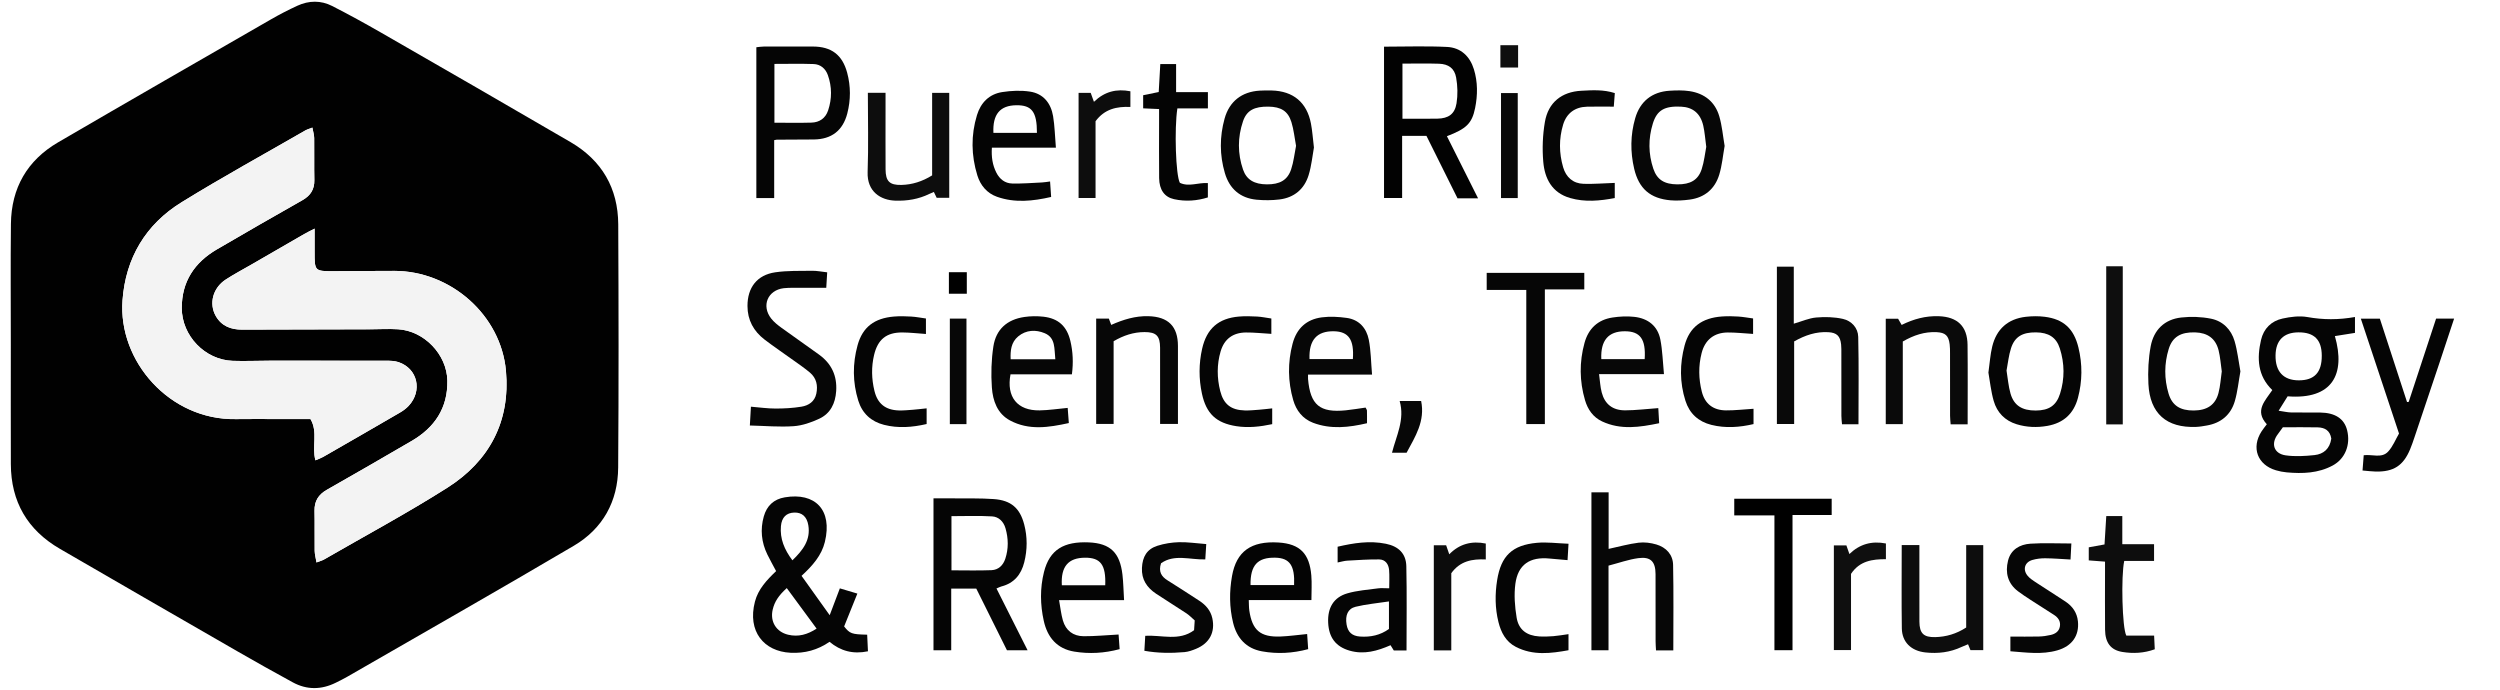
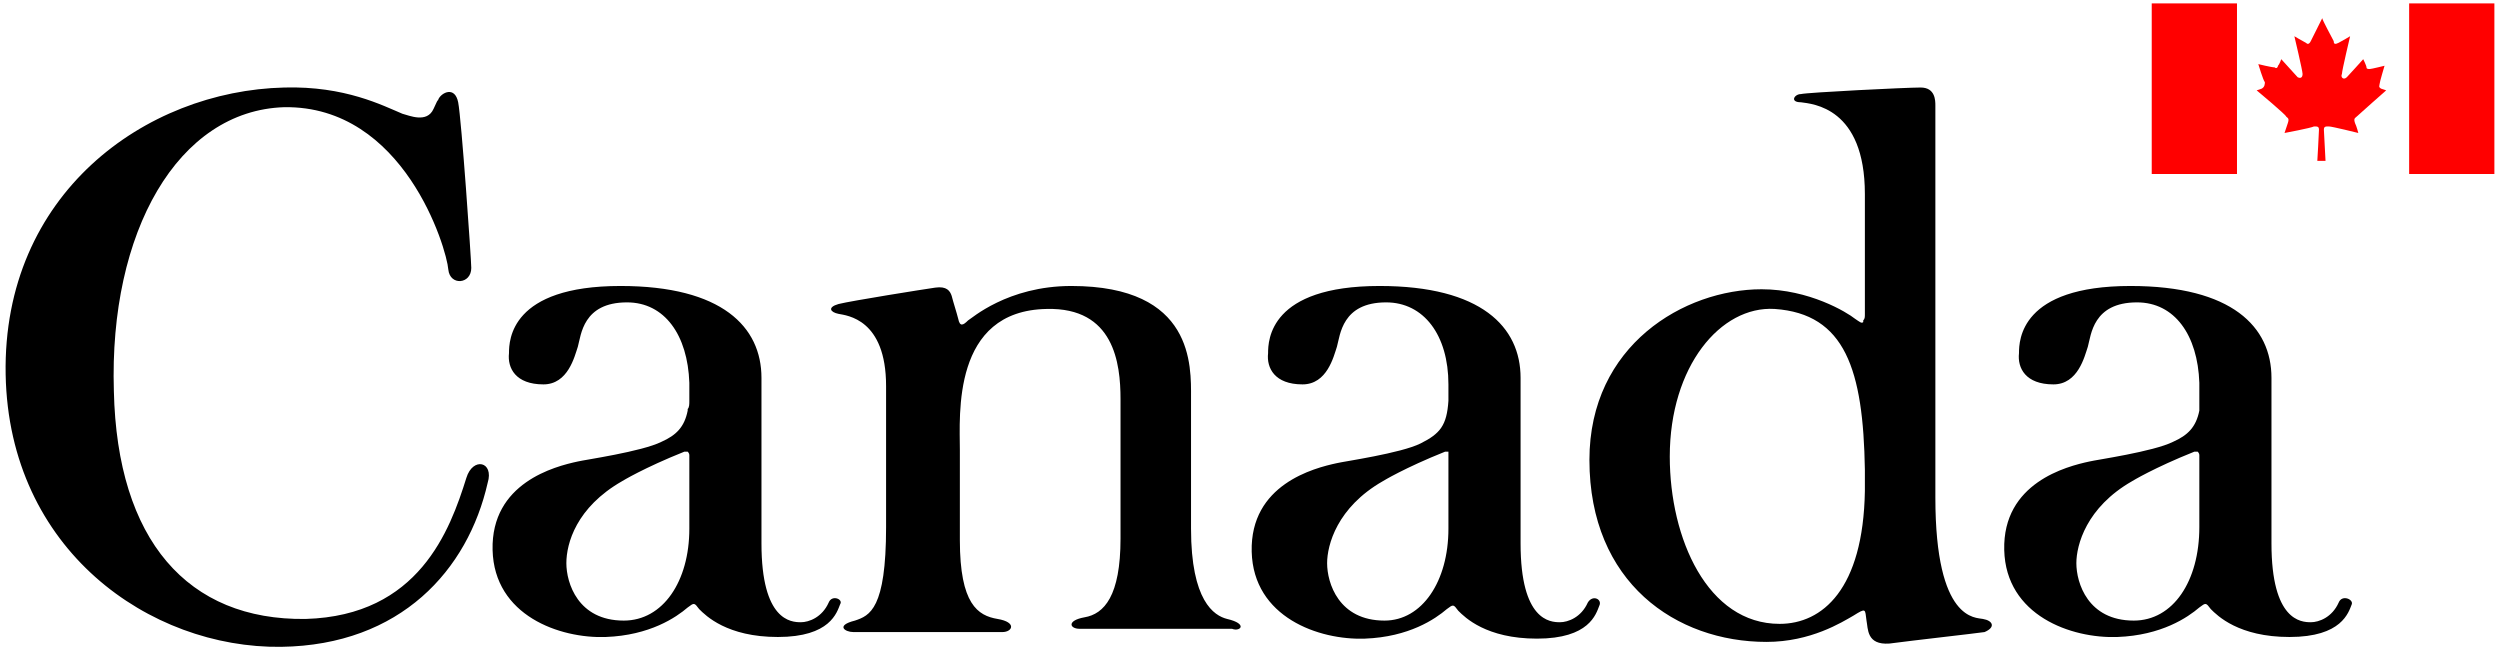
- <svg xmlns="http://www.w3.org/2000/svg" version="1.1" id="Layer_1" x="0px" y="0px" width="272.381px" height="75.154px" viewBox="-50.606 -13.1 272.381 75.154" enable-background="new -50.606 -13.1 272.381 75.154" xml:space="preserve">
-   <g id="T50hdl_1_">
-     <g>
-       <g>
-         <path fill="#050505" d="M39.774,56.828c-1.296,0.893-2.696,1.269-4.243,1.193c-2.907-0.143-4.729-2.328-3.884-5.574     c0.353-1.358,1.284-2.346,2.307-3.323c-0.323-0.611-0.658-1.202-0.956-1.812c-0.649-1.331-0.787-2.724-0.386-4.148     c0.324-1.153,1.086-1.874,2.284-2.078c3.303-0.561,5.224,1.357,4.368,4.864c-0.358,1.465-1.327,2.573-2.539,3.689     c0.966,1.352,1.927,2.696,3.066,4.289c0.426-1.126,0.752-1.988,1.107-2.925c0.57,0.17,1.146,0.342,1.908,0.57     c-0.491,1.219-0.958,2.377-1.442,3.579c0.62,0.785,0.817,0.863,2.51,0.898c0.028,0.585,0.056,1.177,0.086,1.81     C42.33,58.199,40.984,57.831,39.774,56.828z M35.114,50.974c-0.898,0.818-1.329,1.479-1.532,2.34     c-0.307,1.304,0.376,2.425,1.671,2.738c1.13,0.273,2.132-0.023,3.111-0.664C37.256,53.883,36.185,52.429,35.114,50.974z      M35.728,47.948c1.161-1.117,2.001-2.226,1.734-3.824c-0.157-0.937-0.693-1.406-1.538-1.379     c-0.848,0.027-1.359,0.518-1.445,1.472C34.355,45.593,34.851,46.776,35.728,47.948z" />
-         <path fill="#050505" d="M196.369,33.124c-1.363-1.492-0.181-2.557,0.598-3.724c-1.606-1.551-1.691-3.459-1.229-5.458     c0.287-1.244,1.124-2.071,2.351-2.337c0.876-0.19,1.835-0.316,2.701-0.161c1.714,0.307,3.399,0.313,5.184-0.006     c0,0.58,0,1.113,0,1.731c-0.706,0.112-1.444,0.23-2.188,0.349c1.19,4.162-0.273,6.944-5.15,6.562     c-0.271,0.434-0.567,0.909-0.98,1.571c0.596,0.086,0.97,0.179,1.345,0.186c1.059,0.021,2.118-0.003,3.177,0.01     c1.641,0.02,2.628,0.674,2.94,1.925c0.395,1.585-0.21,3.114-1.575,3.848c-1.573,0.846-3.282,0.9-5.009,0.745     c-0.397-0.036-0.797-0.114-1.179-0.228c-2.009-0.597-2.697-2.462-1.566-4.226C195.944,33.668,196.132,33.444,196.369,33.124z      M202.357,25.643c-0.008-1.729-0.826-2.543-2.544-2.532c-1.613,0.011-2.47,0.873-2.493,2.508     c-0.026,1.763,0.859,2.716,2.525,2.72C201.555,28.343,202.366,27.473,202.357,25.643z M203.395,34.686     c-0.138-0.893-0.722-1.204-1.48-1.224c-1.198-0.031-2.398-0.008-3.799-0.008c-0.141,0.195-0.327,0.468-0.529,0.728     c-0.808,1.036-0.464,2.148,0.842,2.331c1.025,0.144,2.098,0.081,3.135-0.03C202.549,36.379,203.233,35.802,203.395,34.686z" />
-         <path fill="#050505" d="M57.962,51.017c1.134,2.251,2.241,4.451,3.389,6.729c-0.768,0-1.446,0-2.248,0     c-1.084-2.179-2.198-4.419-3.342-6.719c-0.864,0-1.753,0-2.729,0c0,2.248,0,4.457,0,6.719c-0.684,0-1.282,0-1.932,0     c0-5.504,0-10.963,0-16.549c0.745,0,1.467-0.007,2.188,0.001c1.459,0.016,2.922-0.026,4.375,0.077     c1.883,0.134,2.854,0.978,3.322,2.774c0.355,1.363,0.346,2.75,0.003,4.114c-0.333,1.327-1.105,2.277-2.49,2.632     C58.33,50.84,58.174,50.929,57.962,51.017z M53.059,49.038c1.477,0,2.923,0.042,4.364-0.017c0.748-0.031,1.263-0.52,1.501-1.242     c0.363-1.102,0.339-2.213,0.022-3.32c-0.211-0.737-0.739-1.255-1.46-1.297c-1.467-0.087-2.944-0.026-4.428-0.026     C53.059,45.137,53.059,47.055,53.059,49.038z" />
-         <path fill="#020202" d="M110.433,8.507c-0.839,0-1.491,0-2.239,0c-1.12-2.251-2.249-4.52-3.385-6.804c-0.88,0-1.71,0-2.65,0     c0,2.234,0,4.476,0,6.773c-0.713,0-1.317,0-1.972,0c0-5.487,0-10.943,0-16.491c2.305,0,4.597-0.085,6.878,0.03     c1.474,0.074,2.474,1.007,2.914,2.434c0.428,1.388,0.416,2.82,0.132,4.222c-0.343,1.697-0.973,2.265-3.072,3.069     C108.146,3.949,109.252,6.154,110.433,8.507z M102.195-6.169c0,2.076,0,4.026,0,6.002c1.327,0,2.567,0.019,3.806-0.005     c1.203-0.023,1.894-0.493,2.085-1.67c0.148-0.912,0.121-1.891-0.041-2.802c-0.18-1.015-0.836-1.479-1.87-1.513     C104.866-6.202,103.555-6.169,102.195-6.169z" />
-         <path fill="#050505" d="M33.744,2.168c0,2.115,0,4.185,0,6.31c-0.689,0-1.291,0-1.944,0c0-5.481,0-10.909,0-16.43     c0.247-0.024,0.521-0.074,0.795-0.075c1.789-0.007,3.579-0.007,5.368-0.003c2.012,0.005,3.209,0.906,3.731,2.853     c0.395,1.472,0.396,2.965,0.015,4.438c-0.485,1.869-1.717,2.811-3.642,2.835c-1.351,0.017-2.701,0.015-4.052,0.023     C33.979,2.121,33.943,2.133,33.744,2.168z M33.769,0.27c1.421,0,2.73,0.03,4.036-0.01c0.875-0.027,1.528-0.474,1.814-1.328     c0.428-1.28,0.423-2.577-0.027-3.847c-0.249-0.703-0.793-1.18-1.547-1.207c-1.41-0.051-2.823-0.015-4.276-0.015     C33.769-3.988,33.769-1.927,33.769,0.27z" />
-         <path fill="#060606" d="M31.092,33.259c0.045-0.784,0.079-1.386,0.117-2.049c0.946,0.077,1.814,0.203,2.681,0.203     c0.942,0,1.895-0.051,2.823-0.204c0.782-0.128,1.441-0.553,1.622-1.422c0.184-0.88,0.018-1.687-0.69-2.287     c-0.555-0.47-1.161-0.881-1.752-1.307c-1.065-0.767-2.156-1.499-3.198-2.296c-1.192-0.913-1.859-2.12-1.861-3.66     c-0.003-2.003,1.036-3.376,3.021-3.668c1.323-0.195,2.685-0.147,4.03-0.167c0.506-0.007,1.014,0.101,1.634,0.169     c-0.036,0.604-0.073,1.201-0.102,1.684c-1.229,0-2.384-0.003-3.539,0.002c-0.365,0.002-0.733-0.003-1.093,0.042     c-1.746,0.214-2.462,1.911-1.371,3.304c0.309,0.394,0.724,0.72,1.133,1.018c1.355,0.987,2.739,1.935,4.095,2.922     c1.341,0.976,1.968,2.288,1.856,3.968c-0.09,1.344-0.624,2.439-1.844,3.01c-0.874,0.409-1.849,0.748-2.8,0.814     C34.309,33.441,32.747,33.299,31.092,33.259z" />
-         <path fill="#090909" d="M144.871,24.097c0,3.018,0,5.971,0,8.998c-0.631,0-1.225,0-1.881,0c0-5.698,0-11.377,0-17.14     c0.567,0,1.162,0,1.841,0c0,2.026,0,4.091,0,6.211c0.872-0.252,1.644-0.602,2.441-0.673c0.961-0.085,1.97-0.058,2.907,0.151     c0.945,0.21,1.65,0.979,1.673,1.955c0.075,3.16,0.028,6.323,0.028,9.527c-0.607,0-1.144,0-1.794,0     c-0.023-0.299-0.068-0.608-0.068-0.917c-0.006-2.263-0.002-4.526-0.004-6.789c0-0.328,0.008-0.658-0.026-0.984     c-0.097-0.926-0.471-1.292-1.398-1.344C147.273,23.017,146.076,23.416,144.871,24.097z" />
-         <path fill="#070707" d="M124.646,48.527c0,3.211,0,6.194,0,9.224c-0.655,0-1.226,0-1.862,0c0-5.708,0-11.426,0-17.213     c0.583,0,1.176,0,1.873,0c0,2.098,0,4.162,0,6.165c1.145-0.246,2.195-0.543,3.266-0.675c0.63-0.078,1.321,0.012,1.935,0.193     c1.07,0.316,1.8,1.104,1.824,2.221c0.066,3.093,0.023,6.189,0.023,9.321c-0.659,0-1.23,0-1.884,0     c-0.017-0.339-0.045-0.656-0.046-0.973c-0.004-2.447,0.005-4.895-0.005-7.342c-0.005-1.363-0.535-1.919-1.877-1.737     C126.829,47.854,125.796,48.229,124.646,48.527z" />
-         <path fill="#050505" d="M206.797,38.162c0.051-0.646,0.089-1.141,0.13-1.664c0.921-0.118,1.952,0.357,2.648-0.383     c0.527-0.56,0.822-1.338,1.197-1.979c-1.409-4.239-2.774-8.345-4.16-12.518c0.741,0,1.388,0,2.073,0     c0.989,3.033,1.975,6.058,2.96,9.082c0.06-0.003,0.12-0.005,0.18-0.008c0.993-3.018,1.986-6.035,2.987-9.077     c0.648,0,1.259,0,1.963,0c-0.544,1.644-1.071,3.248-1.606,4.849c-0.899,2.689-1.802,5.377-2.707,8.065     c-0.151,0.448-0.302,0.897-0.484,1.332c-0.745,1.775-1.792,2.454-3.733,2.417C207.814,38.27,207.384,38.211,206.797,38.162z" />
-         <path fill="#070707" d="M137.297,2.8c-0.19,1.059-0.281,2.123-0.585,3.122c-0.475,1.562-1.589,2.509-3.232,2.725     c-0.683,0.09-1.387,0.137-2.071,0.078c-2.211-0.193-3.456-1.267-3.966-3.432c-0.434-1.841-0.416-3.695,0.112-5.518     c0.53-1.831,1.833-2.869,3.739-2.989c0.726-0.046,1.47-0.064,2.185,0.044c1.615,0.246,2.771,1.161,3.234,2.738     C137.019,0.605,137.108,1.705,137.297,2.8z M135.295,2.899c-0.118-0.862-0.165-1.593-0.325-2.299     c-0.304-1.345-1.138-2.025-2.438-2.081c-1.778-0.077-2.601,0.376-3.054,1.831c-0.51,1.638-0.5,3.306,0.051,4.936     c0.408,1.209,1.213,1.692,2.619,1.701c1.41,0.009,2.255-0.459,2.649-1.655C135.066,4.513,135.151,3.634,135.295,2.899z" />
-         <path fill="#070707" d="M92.55,2.971c-0.161,0.876-0.26,1.978-0.579,3.012c-0.468,1.52-1.573,2.45-3.169,2.648     c-0.824,0.102-1.676,0.105-2.503,0.027c-1.79-0.171-2.951-1.196-3.452-2.899c-0.579-1.966-0.58-3.965-0.031-5.939     c0.522-1.877,1.873-2.924,3.818-3.044c0.437-0.027,0.877-0.028,1.315-0.017c2.345,0.06,3.833,1.297,4.276,3.601     C92.376,1.145,92.427,1.95,92.55,2.971z M90.602,2.79c-0.166-0.885-0.249-1.762-0.505-2.585     c-0.375-1.209-1.137-1.667-2.495-1.687c-1.545-0.022-2.375,0.4-2.783,1.607c-0.587,1.737-0.592,3.517,0.008,5.254     c0.387,1.12,1.242,1.597,2.587,1.608c1.412,0.011,2.26-0.455,2.654-1.643C90.341,4.527,90.429,3.65,90.602,2.79z" />
-         <path fill="#0D0D0D" d="M43.949-2.986c0.682,0,1.255,0,1.927,0c0,0.691,0,1.339,0,1.987c0,2.118-0.009,4.237,0.003,6.355     c0.007,1.289,0.437,1.721,1.714,1.693c1.186-0.026,2.285-0.375,3.359-1.041c0-2.972,0-5.955,0-8.989c0.646,0,1.216,0,1.864,0     c0,3.779,0,7.557,0,11.429c-0.406,0-0.854,0-1.371,0c-0.083-0.173-0.192-0.398-0.305-0.634c-0.163,0.07-0.33,0.134-0.489,0.212     C49.476,8.6,48.23,8.806,46.935,8.762c-1.58-0.054-3.088-0.971-3.011-3.12C44.026,2.799,43.949-0.05,43.949-2.986z" />
-         <path fill="#070707" d="M193.492,27.363c-0.203,1.119-0.307,2.211-0.61,3.246c-0.434,1.484-1.494,2.374-3.033,2.648     c-0.393,0.07-0.791,0.14-1.189,0.155c-3.217,0.124-5.029-1.458-5.191-4.681c-0.068-1.365-0.001-2.769,0.25-4.11     c0.332-1.771,1.501-2.927,3.331-3.129c1.065-0.117,2.189-0.081,3.238,0.13c1.291,0.259,2.198,1.176,2.569,2.441     C193.17,25.133,193.287,26.259,193.492,27.363z M191.462,27.364c-0.115-0.79-0.162-1.56-0.347-2.296     c-0.325-1.287-1.198-1.914-2.558-1.954c-1.554-0.047-2.472,0.484-2.879,1.815c-0.49,1.601-0.496,3.24-0.015,4.848     c0.391,1.309,1.264,1.858,2.744,1.848c1.454-0.01,2.357-0.604,2.698-1.91C191.304,28.947,191.349,28.138,191.462,27.364z" />
-         <path fill="#0D0D0D" d="M156.591,46.284c0.701,0,1.268,0,1.925,0c0,1.539,0,3.028,0,4.518c0,1.277-0.008,2.555,0.002,3.832     c0.01,1.27,0.455,1.713,1.729,1.681c1.184-0.03,2.289-0.348,3.368-1.046c0-2.958,0-5.937,0-8.975c0.66,0,1.229,0,1.859,0     c0,3.784,0,7.569,0,11.436c-0.404,0-0.856,0-1.394,0c-0.068-0.166-0.16-0.388-0.263-0.638c-0.234,0.098-0.471,0.186-0.699,0.293     c-1.257,0.593-2.584,0.748-3.948,0.6c-1.554-0.169-2.544-1.128-2.567-2.62C156.558,52.376,156.591,49.386,156.591,46.284z" />
-         <path fill="#050505" d="M166.036,27.494c0.147-1.044,0.202-1.96,0.416-2.837c0.461-1.897,1.698-3.012,3.65-3.24     c0.682-0.079,1.39-0.088,2.07-0.002c2.041,0.258,3.166,1.284,3.669,3.335c0.45,1.833,0.435,3.683-0.052,5.507     c-0.456,1.707-1.562,2.731-3.331,3.044c-1.138,0.201-2.254,0.155-3.346-0.179c-1.276-0.39-2.139-1.281-2.499-2.538     C166.314,29.546,166.207,28.452,166.036,27.494z M168.011,27.275c0.144,0.866,0.203,1.711,0.434,2.507     c0.379,1.307,1.267,1.853,2.75,1.846c1.424-0.007,2.234-0.532,2.644-1.827c0.519-1.641,0.499-3.308-0.023-4.944     c-0.385-1.207-1.23-1.731-2.599-1.745c-1.465-0.015-2.309,0.467-2.716,1.721C168.246,25.62,168.167,26.463,168.011,27.275z" />
-         <path fill="#050505" d="M102.638,57.772c-0.529,0-0.927,0-1.385,0c-0.109-0.176-0.233-0.375-0.357-0.575     c-1.435,0.627-2.887,1.048-4.462,0.592c-1.496-0.433-2.258-1.414-2.333-3.049c-0.075-1.616,0.591-2.759,2.094-3.195     c1.073-0.311,2.216-0.388,3.332-0.541c0.356-0.049,0.725-0.008,1.226-0.008c0-0.694,0.042-1.342-0.012-1.981     c-0.053-0.639-0.401-1.158-1.087-1.165c-1.158-0.012-2.318,0.07-3.475,0.135c-0.324,0.018-0.642,0.12-1.048,0.199     c0-0.578,0-1.107,0-1.718c1.727-0.398,3.471-0.687,5.263-0.321c1.376,0.281,2.193,1.066,2.223,2.451     C102.684,51.622,102.638,54.651,102.638,57.772z M100.724,52.427c-1.301,0.199-2.49,0.301-3.635,0.582     c-0.853,0.209-1.143,0.937-0.984,1.92c0.135,0.834,0.588,1.262,1.463,1.324c1.148,0.081,2.219-0.146,3.156-0.826     C100.724,54.476,100.724,53.576,100.724,52.427z" />
-         <path fill="#070707" d="M98.882,27.711c-2.495,0-4.715,0-6.976,0c0,0.198-0.01,0.335,0.001,0.47     c0.243,2.844,1.284,3.714,4.122,3.423c0.718-0.074,1.43-0.196,2.148-0.297c0.065,0.137,0.147,0.23,0.15,0.327     c0.014,0.434,0.006,0.868,0.006,1.377c-1.967,0.46-3.936,0.691-5.886-0.052c-1.129-0.43-1.827-1.334-2.153-2.465     c-0.587-2.034-0.612-4.091-0.07-6.149c0.438-1.661,1.513-2.654,3.191-2.87c0.886-0.114,1.816-0.062,2.706,0.062     c1.346,0.187,2.155,1.109,2.405,2.372C98.762,25.101,98.764,26.34,98.882,27.711z M92.067,26.022c1.576,0,3.153,0,4.725,0     c0.152-2.116-0.465-3.001-2.064-3.03C92.869,22.958,91.989,23.946,92.067,26.022z" />
-         <path fill="#050505" d="M71.864,52.285c-2.41,0-4.661,0-7.082,0c0.147,0.811,0.219,1.527,0.414,2.207     c0.317,1.108,1.123,1.72,2.261,1.726c1.234,0.007,2.468-0.115,3.809-0.186c0.036,0.499,0.073,1.02,0.115,1.593     c-1.683,0.45-3.31,0.535-4.938,0.27c-1.883-0.306-2.926-1.55-3.325-3.34c-0.395-1.768-0.42-3.568,0.019-5.327     c0.616-2.467,2.194-3.345,4.873-3.234c2.381,0.099,3.401,1.146,3.677,3.508C71.787,50.367,71.8,51.241,71.864,52.285z      M69.812,50.665c0.084-2.228-0.509-3.014-2.206-3.002c-1.826,0.013-2.638,0.965-2.522,3.002     C66.629,50.665,68.177,50.665,69.812,50.665z" />
-         <path fill="#040404" d="M64.436,2.99c-2.442,0-4.689,0-6.974,0c-0.067,1.014,0.068,1.892,0.487,2.72     c0.357,0.705,0.939,1.163,1.715,1.183c1.085,0.028,2.174-0.063,3.26-0.114c0.28-0.013,0.558-0.067,0.879-0.108     c0.039,0.574,0.073,1.075,0.115,1.688c-1.985,0.455-3.946,0.67-5.896-0.018c-1.097-0.387-1.81-1.246-2.145-2.335     c-0.67-2.174-0.706-4.378-0.04-6.563c0.415-1.362,1.335-2.291,2.749-2.511c0.993-0.155,2.045-0.201,3.033-0.05     c1.455,0.223,2.276,1.264,2.512,2.677C64.308,0.626,64.329,1.719,64.436,2.99z M62.37,1.374c0.004-2.296-0.561-3.029-2.251-3.007     c-1.775,0.024-2.583,0.989-2.491,3.007C59.179,1.374,60.732,1.374,62.37,1.374z" />
-         <path fill="#070707" d="M130.07,31.365c0.03,0.528,0.059,1.029,0.094,1.645c-2.126,0.442-4.183,0.754-6.212-0.192     c-0.988-0.461-1.569-1.307-1.865-2.314c-0.609-2.071-0.63-4.167-0.054-6.252c0.429-1.552,1.451-2.515,3.045-2.758     c0.784-0.12,1.605-0.161,2.39-0.071c1.475,0.17,2.538,0.984,2.828,2.479c0.232,1.196,0.261,2.431,0.391,3.763     c-2.442,0-4.688,0-7.071,0c0.102,0.738,0.128,1.383,0.289,1.993c0.335,1.275,1.192,1.954,2.556,1.95     C127.618,31.604,128.773,31.458,130.07,31.365z M123.86,26.026c1.575,0,3.152,0,4.726,0c0.14-2.177-0.485-3.034-2.171-3.034     C124.628,22.992,123.771,23.988,123.86,26.026z" />
-         <path fill="#060606" d="M65.721,31.341c0.04,0.532,0.078,1.033,0.124,1.652c-2.199,0.483-4.343,0.82-6.404-0.282     c-1.394-0.745-1.878-2.152-1.98-3.589c-0.105-1.478-0.06-2.996,0.161-4.46c0.283-1.879,1.498-2.95,3.373-3.226     c0.679-0.1,1.391-0.108,2.074-0.032c1.622,0.182,2.563,1.032,2.945,2.643c0.278,1.17,0.334,2.364,0.167,3.637     c-1.172,0-2.298,0-3.424,0c-1.092,0-2.184,0-3.266,0c-0.465,2.467,0.743,3.968,3.174,3.928     C63.642,31.597,64.617,31.444,65.721,31.341z M64.374,26.045c-0.13-1.141,0.051-2.332-1.152-2.839     c-0.971-0.41-2.028-0.373-2.891,0.343c-0.785,0.651-0.864,1.565-0.824,2.496C61.17,26.045,62.696,26.045,64.374,26.045z" />
-         <path fill="#040404" d="M92.277,52.28c-2.263,0-4.51,0-6.827,0c0.022,0.442,0.01,0.8,0.061,1.148     c0.317,2.144,1.212,2.905,3.387,2.822c0.938-0.036,1.873-0.171,2.913-0.271c0.037,0.547,0.072,1.07,0.111,1.647     c-1.716,0.459-3.371,0.54-5.032,0.239c-1.734-0.315-2.743-1.456-3.146-3.111c-0.41-1.682-0.42-3.395-0.117-5.102     c0.475-2.677,2.078-3.827,5.058-3.645c2.367,0.145,3.382,1.235,3.58,3.588C92.338,50.455,92.277,51.327,92.277,52.28z      M85.642,50.641c1.583,0,3.167,0,4.746,0c0.095-2.122-0.481-2.943-2.036-2.979C86.409,47.617,85.61,48.48,85.642,50.641z" />
-         <path fill="#0A0A0A" d="M163.773,33.13c-0.668,0-1.207,0-1.851,0c-0.022-0.31-0.062-0.623-0.063-0.935     c-0.005-2.266-0.002-4.532-0.005-6.798c0-0.328,0.001-0.659-0.039-0.983c-0.116-0.944-0.465-1.276-1.416-1.324     c-1.315-0.066-2.508,0.333-3.691,1.017c0,2.974,0,5.961,0,9.004c-0.635,0-1.205,0-1.856,0c0-3.804,0-7.616,0-11.483     c0.421,0,0.847,0,1.345,0c0.104,0.181,0.238,0.416,0.386,0.674c1.301-0.646,2.623-1.001,4.043-0.951     c2.037,0.072,3.115,1.098,3.138,3.122C163.797,27.322,163.773,30.171,163.773,33.13z" />
-         <path fill="#070707" d="M70.725,24.077c0,2.969,0,5.953,0,9.013c-0.66,0-1.252,0-1.9,0c0-3.823,0-7.633,0-11.48     c0.47,0,0.897,0,1.379,0c0.077,0.204,0.158,0.419,0.26,0.689c1.318-0.585,2.627-0.987,4.042-0.95     c2.167,0.057,3.225,1.1,3.228,3.249c0.004,2.805,0.001,5.61,0.001,8.492c-0.654,0-1.246,0-1.945,0c0-0.657,0-1.304,0-1.952     c0-2.116,0.007-4.233-0.002-6.349c-0.005-1.3-0.42-1.71-1.698-1.708C72.897,23.084,71.807,23.443,70.725,24.077z" />
-         <path fill="#060606" d="M115.687,33.103c0-4.899,0-9.709,0-14.617c-1.456,0-2.859,0-4.314,0c0-0.663,0-1.229,0-1.859     c3.531,0,7.052,0,10.634,0c0,0.577,0,1.145,0,1.806c-1.393,0-2.8,0-4.297,0c0,4.93,0,9.768,0,14.67     C117.021,33.103,116.423,33.103,115.687,33.103z" />
-         <path d="M142.723,43.056c-1.547,0-2.952,0-4.378,0c0-0.653,0-1.218,0-1.816c3.547,0,7.042,0,10.615,0c0,0.553,0,1.115,0,1.767     c-1.348,0-2.753,0-4.267,0c0,4.948,0,9.812,0,14.733c-0.705,0-1.303,0-1.971,0C142.723,52.899,142.723,48.059,142.723,43.056z" />
-         <path fill="#0D0D0D" d="M178.877,43.13c0.578,0,1.119,0,1.747,0c0,0.99,0,1.961,0,3.063c1.191,0,2.303,0,3.46,0     c0,0.662,0,1.192,0,1.822c-1.111,0-2.192,0-3.25,0c-0.361,1.685-0.222,7.322,0.229,8.136c0.942,0,1.939,0,3.028,0     c0.02,0.436,0.044,0.933,0.07,1.489c-1.164,0.425-2.349,0.485-3.533,0.292c-1.263-0.206-1.868-1.008-1.882-2.418     c-0.021-2.08-0.005-4.161-0.005-6.241c0-0.361,0-0.722,0-1.181c-0.607-0.046-1.167-0.089-1.772-0.136c0-0.474,0-0.899,0-1.424     c0.513-0.093,1.039-0.189,1.718-0.313C178.747,45.217,178.811,44.188,178.877,43.13z" />
-         <path fill="#060606" d="M80.818,46.178c-0.039,0.624-0.07,1.12-0.105,1.671c-1.671,0.049-3.377-0.61-4.822,0.422     c-0.299,0.92,0.045,1.443,0.702,1.856c1.17,0.736,2.334,1.483,3.49,2.241c0.691,0.454,1.213,1.055,1.395,1.885     c0.333,1.527-0.304,2.734-1.774,3.338c-0.4,0.165-0.827,0.319-1.252,0.357c-1.445,0.126-2.891,0.122-4.376-0.144     c0.035-0.6,0.064-1.098,0.095-1.628c1.802-0.118,3.668,0.614,5.321-0.613c0.024-0.371,0.044-0.69,0.069-1.066     c-0.303-0.263-0.577-0.556-0.902-0.772c-1.092-0.725-2.211-1.408-3.301-2.135c-0.998-0.665-1.608-1.545-1.546-2.821     c0.059-1.211,0.539-2.043,1.684-2.406c0.752-0.239,1.564-0.368,2.353-0.389C78.785,45.95,79.727,46.095,80.818,46.178z" />
-         <path fill="#060606" d="M175.074,46.114c-0.036,0.687-0.062,1.186-0.091,1.747c-0.963-0.051-1.862-0.128-2.761-0.136     c-0.467-0.004-0.952,0.056-1.4,0.186c-0.83,0.242-1.07,1.034-0.525,1.709c0.223,0.276,0.539,0.487,0.84,0.686     c1.094,0.722,2.209,1.413,3.3,2.14c0.762,0.508,1.257,1.208,1.352,2.148c0.158,1.554-0.636,2.701-2.244,3.164     c-1.69,0.487-3.394,0.229-5.115,0.1c0-0.605,0-1.129,0-1.6c1.083,0,2.095,0.017,3.105-0.008c0.432-0.01,0.87-0.073,1.292-0.171     c0.481-0.112,0.889-0.366,0.992-0.901c0.11-0.575-0.171-0.983-0.633-1.282c-0.856-0.554-1.721-1.095-2.576-1.651     c-0.458-0.298-0.917-0.597-1.352-0.927c-1.125-0.853-1.405-2.032-1.086-3.326c0.301-1.219,1.282-1.779,2.44-1.856     C172.053,46.041,173.505,46.114,175.074,46.114z" />
-         <path fill="#040404" d="M75.811-6.121c0.585,0,1.117,0,1.722,0c0,1.019,0,1.993,0,3.06c1.182,0,2.294,0,3.465,0     c0,0.621,0,1.149,0,1.772c-1.118,0-2.231,0-3.326,0c-0.343,2.215-0.176,7.316,0.272,8.107c0.965,0.467,1.974-0.036,3.05,0.026     c0,0.474,0,0.967,0,1.564c-1.172,0.374-2.424,0.469-3.681,0.194c-1.054-0.23-1.613-1.036-1.627-2.293     c-0.024-2.081-0.007-4.162-0.007-6.243c0-0.398,0-0.795,0-1.284c-0.579-0.026-1.113-0.05-1.735-0.078c0-0.454,0-0.902,0-1.428     c0.518-0.107,1.076-0.222,1.695-0.35C75.695-4.077,75.752-5.081,75.811-6.121z" />
-         <path fill="#050505" d="M140.397,23.281c-1.025-0.062-1.894-0.162-2.763-0.156c-1.487,0.01-2.472,0.8-2.842,2.237     c-0.361,1.404-0.334,2.822,0.021,4.22c0.332,1.309,1.229,2.018,2.622,2.03c0.976,0.009,1.953-0.109,3.01-0.175     c0,0.541,0,1.07,0,1.668c-1.507,0.352-3.048,0.473-4.594,0.086c-1.41-0.354-2.38-1.23-2.824-2.625     c-0.637-1.999-0.627-4.028-0.089-6.035c0.534-1.991,1.885-2.999,4.088-3.152c0.58-0.04,1.167-0.029,1.748,0.008     c0.54,0.035,1.075,0.136,1.623,0.209C140.397,22.165,140.397,22.694,140.397,23.281z" />
-         <path fill="#060606" d="M125.326,6.828c0,0.513,0,1.047,0,1.651c-1.627,0.306-3.244,0.465-4.864-0.003     c-1.97-0.57-2.768-2.109-2.925-3.946c-0.123-1.436-0.066-2.927,0.178-4.347c0.363-2.116,1.824-3.283,3.97-3.395     c1.193-0.062,2.402-0.146,3.647,0.255c-0.042,0.553-0.082,1.082-0.112,1.477c-1.043,0-1.985-0.021-2.925,0.005     c-1.301,0.035-2.22,0.707-2.596,1.957c-0.463,1.539-0.445,3.107,0.003,4.643c0.314,1.075,1.07,1.765,2.222,1.803     C123.013,6.962,124.105,6.869,125.326,6.828z" />
-         <path fill="#050505" d="M50.353,31.39c0,0.65,0,1.15,0,1.709c-1.558,0.36-3.1,0.482-4.643,0.088     c-1.407-0.359-2.374-1.242-2.807-2.643c-0.619-2-0.627-4.025-0.073-6.033c0.544-1.968,1.821-2.948,3.985-3.124     c0.615-0.05,1.24-0.035,1.857,0.003c0.537,0.032,1.07,0.138,1.605,0.211c0,0.584,0,1.114,0,1.687     c-0.902-0.062-1.727-0.159-2.554-0.166c-1.75-0.015-2.695,0.758-3.097,2.459c-0.308,1.303-0.273,2.608,0.039,3.9     c0.338,1.402,1.199,2.091,2.649,2.137c0.507,0.016,1.017-0.035,1.525-0.073C49.305,31.51,49.77,31.451,50.353,31.39z" />
-         <path fill="#050505" d="M87.911,23.275c-1.031-0.06-1.902-0.158-2.772-0.15c-1.413,0.013-2.36,0.71-2.755,2.059     c-0.418,1.427-0.406,2.89-0.042,4.325c0.367,1.446,1.181,2.066,2.666,2.109c0.508,0.015,1.019-0.035,1.528-0.074     c0.463-0.035,0.925-0.094,1.468-0.151c0,0.627,0,1.154,0,1.719c-1.305,0.276-2.6,0.427-3.909,0.221     c-2.188-0.344-3.278-1.361-3.747-3.545c-0.349-1.623-0.345-3.265,0.02-4.885c0.498-2.208,1.783-3.324,4.018-3.514     c0.652-0.055,1.314-0.037,1.969-0.001c0.506,0.028,1.007,0.135,1.556,0.214C87.911,22.178,87.911,22.712,87.911,23.275z" />
-         <path fill="#050505" d="M120.285,55.992c0,0.591,0,1.093,0,1.753c-1.91,0.343-3.862,0.607-5.75-0.375     c-1.08-0.562-1.599-1.565-1.881-2.694c-0.376-1.508-0.385-3.049-0.143-4.567c0.424-2.657,1.651-3.821,4.332-4.068     c1.1-0.101,2.224,0.057,3.445,0.101c-0.04,0.677-0.069,1.17-0.106,1.786c-0.693-0.061-1.331-0.111-1.967-0.174     c-2.133-0.212-3.44,0.66-3.718,2.757c-0.159,1.203-0.061,2.476,0.138,3.681c0.22,1.33,1.114,1.97,2.466,2.049     c0.508,0.03,1.022,0.012,1.53-0.028C119.139,56.174,119.643,56.08,120.285,55.992z" />
-         <path fill="#0E0E0E" d="M180.675,33.142c-0.66,0-1.203,0-1.803,0c0-5.751,0-11.472,0-17.233c0.584,0,1.16,0,1.803,0     C180.675,21.634,180.675,27.348,180.675,33.142z" />
-         <path fill="#0C0C0C" d="M107.515,57.765c-0.726,0-1.295,0-1.904,0c0-3.821,0-7.6,0-11.455c0.426,0,0.842,0,1.344,0     c0.088,0.254,0.191,0.555,0.339,0.982c1.111-1.139,2.452-1.483,3.98-1.172c0,0.575,0,1.111,0,1.733     c-1.464-0.067-2.793,0.157-3.759,1.499C107.515,52.075,107.515,54.876,107.515,57.765z" />
-         <path fill="#0F0F0F" d="M151.067,49.425c0,2.756,0,5.49,0,8.304c-0.614,0-1.207,0-1.869,0c0-3.763,0-7.537,0-11.405     c0.418,0,0.863,0,1.365,0c0.093,0.266,0.198,0.568,0.328,0.94c1.122-1.084,2.426-1.452,3.978-1.151c0,0.553,0,1.08,0,1.712     C153.394,47.821,152.007,48.007,151.067,49.425z" />
-         <path fill="#0D0D0D" d="M66.908-2.985c0.458,0,0.884,0,1.32,0c0.114,0.316,0.22,0.609,0.353,0.978     c1.159-1.123,2.473-1.441,3.972-1.148c0,0.572,0,1.102,0,1.707c-1.486-0.062-2.802,0.217-3.796,1.553c0,2.694,0,5.496,0,8.368     c-0.639,0-1.205,0-1.849,0C66.908,4.665,66.908,0.862,66.908-2.985z" />
-         <path fill="#070707" d="M52.881,21.61c0.621,0,1.191,0,1.812,0c0,3.839,0,7.643,0,11.502c-0.596,0-1.162,0-1.812,0     C52.881,29.316,52.881,25.516,52.881,21.61z" />
-         <path fill="#090909" d="M112.933,8.479c0-3.829,0-7.604,0-11.442c0.604,0,1.174,0,1.823,0c0,3.764,0,7.572,0,11.442     C114.179,8.479,113.579,8.479,112.933,8.479z" />
-         <path fill="#070707" d="M104.231,30.589c0.448,2.198-0.638,3.871-1.585,5.634c-0.504,0-1.005,0-1.59,0     c0.466-1.849,1.418-3.597,0.834-5.634C102.784,30.589,103.494,30.589,104.231,30.589z" />
-         <path fill="#0F0F0F" d="M114.795-5.741c-0.648,0-1.26,0-1.93,0c0-0.817,0-1.603,0-2.434c0.629,0,1.237,0,1.93,0     C114.795-7.409,114.795-6.636,114.795-5.741z" />
-         <path d="M54.73,18.902c-0.697,0-1.302,0-1.952,0c0-0.788,0-1.533,0-2.342c0.644,0,1.273,0,1.952,0     C54.73,17.333,54.73,18.08,54.73,18.902z" />
-       </g>
-       <g>
-         <path fill="#010101" d="M-49.427,24.489c0-4.399-0.037-8.799,0.011-13.198c0.043-3.903,1.771-6.919,5.143-8.885     c7.706-4.493,15.441-8.935,23.171-13.385c0.94-0.541,1.909-1.042,2.894-1.496c1.254-0.578,2.563-0.6,3.792,0.028     c1.807,0.922,3.587,1.9,5.346,2.911C-2.186-5.579,4.696-1.617,11.556,2.382c3.411,1.989,5.178,5.024,5.197,8.966     c0.042,8.835,0.056,17.671-0.008,26.505c-0.027,3.674-1.67,6.646-4.832,8.509c-8.184,4.823-16.442,9.52-24.672,14.264     c-0.408,0.235-0.832,0.443-1.254,0.653c-1.57,0.78-3.152,0.803-4.695-0.037c-2.037-1.108-4.06-2.244-6.07-3.401     c-6.442-3.708-12.882-7.42-19.31-11.151c-3.529-2.048-5.323-5.133-5.336-9.222C-49.438,33.142-49.427,28.815-49.427,24.489z      M-16.123,48.18c0.424-0.164,0.634-0.216,0.814-0.319c4.49-2.591,9.066-5.048,13.44-7.821c4.59-2.91,6.884-7.249,6.388-12.732     c-0.55-6.093-6.025-10.883-12.158-10.893c-2.18-0.004-4.36,0.026-6.541,0.033c-2.149,0.006-2.149,0.001-2.15-2.102     c0-0.784,0-1.569,0-2.538c-0.497,0.259-0.815,0.41-1.12,0.585c-1.916,1.103-3.829,2.212-5.743,3.319     c-0.942,0.545-1.908,1.051-2.818,1.645c-1.416,0.923-1.857,2.636-1.076,3.991c0.631,1.094,1.659,1.467,2.847,1.466     c4.651-0.003,9.303-0.022,13.954-0.036c1.017-0.003,2.037-0.065,3.05-0.003c2.847,0.174,5.318,2.749,5.369,5.598     c0.053,2.978-1.383,5.11-3.896,6.573c-3.069,1.787-6.143,3.566-9.232,5.319c-0.917,0.521-1.367,1.23-1.344,2.291     c0.031,1.453-0.004,2.908,0.016,4.361C-16.316,47.29-16.208,47.662-16.123,48.18z M-16.573,0.802     c-0.389,0.151-0.565,0.194-0.715,0.281c-4.521,2.606-9.101,5.117-13.539,7.857c-3.914,2.416-6.094,6.078-6.431,10.68     c-0.486,6.633,5.132,13.064,12.337,12.944c1.562-0.026,3.125-0.004,4.688-0.004c1.122,0,2.244,0,3.455,0     c0.842,1.417,0.125,3,0.54,4.494c0.327-0.143,0.598-0.233,0.84-0.372c2.797-1.606,5.592-3.214,8.379-4.836     c0.341-0.198,0.673-0.443,0.94-0.73c1.528-1.646,0.975-4.055-1.101-4.758c-0.433-0.147-0.927-0.155-1.394-0.156     c-4.179-0.011-8.358-0.009-12.537-0.005c-1.38,0.001-2.763,0.067-4.141,0.019c-3.026-0.106-5.541-2.73-5.549-5.747     c-0.008-2.89,1.39-4.97,3.817-6.393c3.094-1.814,6.208-3.593,9.327-5.364c0.876-0.497,1.321-1.173,1.3-2.197     c-0.031-1.526,0.003-3.052-0.017-4.578C-16.377,1.6-16.488,1.266-16.573,0.802z" />
-         <path fill="#F3F3F3" d="M-16.123,48.18c-0.084-0.518-0.192-0.891-0.198-1.264c-0.02-1.454,0.015-2.908-0.016-4.361     c-0.023-1.061,0.427-1.77,1.344-2.291c3.089-1.753,6.163-3.532,9.232-5.319c2.513-1.463,3.95-3.595,3.896-6.573     c-0.051-2.848-2.522-5.424-5.369-5.598c-1.013-0.062-2.033,0-3.05,0.003c-4.651,0.014-9.303,0.033-13.954,0.036     c-1.188,0.001-2.216-0.372-2.847-1.466c-0.781-1.354-0.34-3.067,1.076-3.991c0.91-0.593,1.877-1.1,2.818-1.645     c1.914-1.107,3.827-2.216,5.743-3.319c0.304-0.175,0.622-0.326,1.12-0.585c0,0.969,0,1.753,0,2.538c0,2.103,0,2.108,2.15,2.102     c2.18-0.006,4.36-0.036,6.541-0.033c6.133,0.01,11.607,4.801,12.158,10.893c0.495,5.483-1.799,9.822-6.388,12.732     c-4.375,2.774-8.95,5.23-13.44,7.821C-15.489,47.965-15.699,48.016-16.123,48.18z" />
-         <path fill="#F3F3F3" d="M-16.573,0.802c0.085,0.464,0.195,0.798,0.199,1.134c0.019,1.526-0.015,3.053,0.017,4.578     c0.021,1.024-0.424,1.7-1.3,2.197c-3.119,1.771-6.234,3.55-9.327,5.364c-2.428,1.424-3.825,3.503-3.817,6.393     c0.008,3.018,2.523,5.641,5.549,5.747c1.378,0.048,2.76-0.018,4.141-0.019c4.179-0.004,8.358-0.006,12.537,0.005     c0.466,0.001,0.96,0.01,1.394,0.156c2.077,0.702,2.629,3.112,1.101,4.758c-0.267,0.287-0.599,0.532-0.94,0.73     c-2.787,1.622-5.583,3.23-8.379,4.836c-0.242,0.139-0.513,0.229-0.84,0.372c-0.415-1.494,0.301-3.077-0.54-4.494     c-1.211,0-2.333,0-3.455,0c-1.563,0-3.126-0.022-4.688,0.004c-7.205,0.119-12.822-6.311-12.337-12.944     c0.337-4.602,2.517-8.264,6.431-10.68c4.438-2.74,9.018-5.25,13.539-7.857C-17.137,0.996-16.962,0.953-16.573,0.802z" />
-       </g>
-     </g>
-   </g>
+ <svg xmlns="http://www.w3.org/2000/svg" width="143" height="37" viewBox="0 0 143 37" fill="none">
+   <path d="M137.803 0.195H142.679V9.953H137.803V0.195ZM129.362 5.074L129.081 5.168C129.081 5.168 130.769 6.575 130.769 6.669C130.863 6.763 130.957 6.763 130.863 7.044C130.769 7.326 130.675 7.607 130.675 7.607C130.675 7.607 132.176 7.326 132.363 7.232C132.551 7.232 132.645 7.232 132.645 7.42C132.645 7.607 132.551 9.202 132.551 9.202H133.02C133.02 9.202 132.926 7.513 132.926 7.42C132.926 7.232 133.02 7.232 133.207 7.232C133.395 7.232 134.895 7.607 134.895 7.607C134.895 7.607 134.802 7.232 134.708 7.044C134.614 6.763 134.708 6.763 134.802 6.669C134.895 6.575 136.49 5.168 136.49 5.168L136.208 5.074C136.021 4.98 136.115 4.886 136.115 4.793C136.115 4.699 136.396 3.761 136.396 3.761C136.396 3.761 135.646 3.948 135.552 3.948C135.458 3.948 135.364 3.948 135.364 3.854C135.364 3.761 135.177 3.385 135.177 3.385C135.177 3.385 134.333 4.324 134.239 4.417C134.051 4.605 133.864 4.417 133.958 4.23C133.958 4.042 134.427 2.072 134.427 2.072C134.427 2.072 133.958 2.353 133.77 2.447C133.583 2.541 133.489 2.541 133.489 2.353C133.395 2.166 132.832 1.134 132.832 1.04C132.832 1.04 132.27 2.166 132.176 2.353C132.082 2.541 131.988 2.541 131.895 2.447C131.707 2.353 131.238 2.072 131.238 2.072C131.238 2.072 131.707 4.042 131.707 4.23C131.707 4.417 131.613 4.511 131.426 4.417L130.488 3.385C130.488 3.385 130.394 3.667 130.3 3.761C130.3 3.854 130.206 3.948 130.113 3.854C129.925 3.854 129.175 3.667 129.175 3.667C129.175 3.667 129.456 4.605 129.55 4.699C129.55 4.793 129.55 4.98 129.362 5.074ZM123.079 0.195H127.956V9.953H123.079V0.195Z" fill="#FF0000" />
+   <path d="M133.773 34.466C133.398 35.31 132.648 35.592 132.179 35.592C131.616 35.592 129.928 35.498 129.928 31.088C129.928 31.088 129.928 22.175 129.928 21.612C129.928 18.703 127.677 16.358 121.863 16.358C115.58 16.358 115.486 19.454 115.486 20.205C115.392 21.049 115.861 21.987 117.455 21.987C118.862 21.987 119.237 20.392 119.425 19.829C119.612 19.173 119.706 17.296 122.238 17.296C124.395 17.296 125.708 19.173 125.802 21.893C125.802 22.363 125.802 22.644 125.802 22.925C125.802 23.113 125.802 23.207 125.802 23.395V23.488C125.614 24.427 125.145 24.896 124.301 25.271C123.176 25.834 119.894 26.303 119.519 26.397C118.206 26.678 114.548 27.617 114.642 31.463C114.736 35.216 118.487 36.53 121.113 36.436C123.645 36.342 125.145 35.31 125.802 34.747C126.177 34.466 126.177 34.466 126.458 34.841C126.833 35.216 128.053 36.436 130.96 36.436C133.961 36.436 134.336 35.029 134.523 34.559C134.617 34.278 133.961 33.996 133.773 34.466ZM122.051 35.498C119.425 35.498 118.768 33.34 118.768 32.214C118.768 31.182 119.331 29.024 121.957 27.523C121.957 27.523 123.176 26.772 125.521 25.834C125.614 25.834 125.708 25.834 125.708 25.834C125.708 25.834 125.802 25.928 125.802 26.022V26.116V26.209V30.15C125.802 33.246 124.301 35.498 122.051 35.498ZM113.423 35.404C113.048 35.31 110.703 35.592 110.703 28.461C110.703 21.331 110.703 6.038 110.703 6.038C110.703 5.756 110.703 5.006 109.859 5.006C109.015 5.006 103.388 5.287 103.013 5.381C102.638 5.381 102.357 5.85 103.013 5.85C103.67 5.944 106.671 6.131 106.671 11.104C106.671 13.543 106.671 15.983 106.671 17.765C106.671 17.859 106.671 17.953 106.671 17.953C106.671 18.141 106.671 18.234 106.577 18.328C106.577 18.328 106.577 18.328 106.577 18.422C106.483 18.516 106.389 18.422 106.108 18.234C105.639 17.859 103.482 16.546 100.762 16.546C96.355 16.546 90.915 19.736 90.915 26.303C90.915 33.34 95.886 36.717 101.044 36.717C103.576 36.717 105.358 35.592 106.014 35.216C106.764 34.747 106.671 34.841 106.764 35.498C106.858 35.967 106.764 36.905 108.077 36.811C109.484 36.624 112.86 36.248 113.517 36.154C114.173 35.873 113.986 35.498 113.423 35.404ZM101.794 35.685C97.668 35.685 95.511 30.807 95.511 26.116C95.511 20.955 98.418 17.484 101.513 17.672C105.545 17.953 106.577 21.143 106.671 26.866C106.671 27.241 106.671 27.617 106.671 28.086C106.577 33.715 104.232 35.685 101.794 35.685ZM90.822 34.466C90.447 35.31 89.696 35.592 89.227 35.592C88.665 35.592 86.977 35.498 86.977 31.088C86.977 31.088 86.977 22.175 86.977 21.612C86.977 18.703 84.726 16.358 78.912 16.358C72.628 16.358 72.534 19.454 72.534 20.205C72.441 21.049 72.91 21.987 74.504 21.987C75.911 21.987 76.286 20.392 76.473 19.829C76.661 19.173 76.755 17.296 79.287 17.296C81.444 17.296 82.85 19.173 82.85 21.987V22.081C82.85 22.175 82.85 22.269 82.85 22.269V22.55C82.85 22.644 82.85 22.832 82.85 22.925C82.757 24.333 82.382 24.802 81.256 25.365C80.131 25.928 76.848 26.397 76.473 26.491C75.16 26.772 71.503 27.71 71.597 31.557C71.691 35.31 75.442 36.624 78.068 36.53C80.6 36.436 82.1 35.404 82.757 34.841C83.132 34.559 83.132 34.559 83.413 34.935C83.788 35.31 85.007 36.53 87.915 36.53C90.915 36.53 91.291 35.122 91.478 34.653C91.666 34.278 91.103 33.996 90.822 34.466ZM79.193 35.498C76.567 35.498 75.911 33.34 75.911 32.214C75.911 31.182 76.473 29.024 79.099 27.523C79.099 27.523 80.318 26.772 82.663 25.834C82.757 25.834 82.85 25.834 82.85 25.834V25.928C82.85 26.022 82.85 26.116 82.85 26.303V26.209C82.85 26.209 82.85 26.209 82.85 26.303V30.244C82.85 33.246 81.35 35.498 79.193 35.498ZM70.19 35.404C69.44 35.216 68.127 34.372 68.127 30.244V22.738C68.127 20.955 68.314 16.358 61.281 16.358C57.623 16.358 55.56 18.234 55.373 18.328C55.091 18.61 54.904 18.703 54.81 18.234C54.716 17.859 54.529 17.296 54.435 16.921C54.341 16.64 54.154 16.358 53.497 16.452C52.841 16.546 48.714 17.202 47.964 17.39C47.307 17.578 47.495 17.859 47.964 17.953C48.433 18.047 50.684 18.234 50.684 22.081C50.684 25.928 50.684 30.15 50.684 30.15C50.684 34.841 49.746 35.216 48.902 35.498C47.776 35.779 48.339 36.154 48.808 36.154C48.808 36.154 57.154 36.154 57.342 36.154C57.905 36.154 58.186 35.592 57.061 35.404C55.935 35.216 54.904 34.559 54.904 30.9C54.904 30.525 54.904 26.491 54.904 25.74C54.904 23.77 54.435 17.765 59.874 17.672C63.719 17.578 64.094 20.768 64.094 22.832V30.807C64.094 34.09 63.157 35.122 62.031 35.31C60.999 35.498 61.187 35.967 61.75 35.967C61.937 35.967 70.471 35.967 70.471 35.967C70.94 36.154 71.409 35.685 70.19 35.404ZM47.401 34.466C47.026 35.31 46.276 35.592 45.807 35.592C45.244 35.592 43.556 35.498 43.556 31.088C43.556 31.088 43.556 22.175 43.556 21.612C43.556 18.703 41.306 16.358 35.491 16.358C29.208 16.358 29.114 19.454 29.114 20.205C29.02 21.049 29.489 21.987 31.084 21.987C32.49 21.987 32.865 20.392 33.053 19.829C33.24 19.173 33.334 17.296 35.866 17.296C38.023 17.296 39.336 19.173 39.43 21.893C39.43 22.363 39.43 22.644 39.43 22.925C39.43 23.113 39.43 23.301 39.336 23.395V23.488C39.149 24.427 38.68 24.896 37.836 25.271C36.71 25.834 33.428 26.303 33.053 26.397C31.74 26.678 28.082 27.617 28.176 31.463C28.27 35.216 32.021 36.53 34.647 36.436C37.179 36.342 38.68 35.31 39.336 34.747C39.711 34.466 39.711 34.466 39.993 34.841C40.368 35.216 41.587 36.436 44.494 36.436C47.495 36.436 47.87 35.029 48.058 34.559C48.245 34.278 47.589 33.996 47.401 34.466ZM35.679 35.498C33.053 35.498 32.396 33.34 32.396 32.214C32.396 31.088 32.959 29.024 35.585 27.523C35.585 27.523 36.804 26.772 39.149 25.834C39.242 25.834 39.336 25.834 39.336 25.834C39.336 25.834 39.43 25.928 39.43 26.022C39.43 26.022 39.43 26.116 39.43 26.209V26.303V30.244C39.43 33.246 37.929 35.498 35.679 35.498ZM26.676 27.335C25.738 30.337 23.956 35.216 17.485 35.404C10.733 35.498 6.701 30.9 6.513 22.363C6.232 13.262 10.17 6.319 16.266 6.131C23.112 6.038 25.55 14.2 25.644 15.42C25.738 16.358 26.957 16.264 26.957 15.326C26.957 14.857 26.395 6.788 26.207 5.85C26.019 4.912 25.269 5.287 25.082 5.662C24.988 5.944 25.175 5.381 24.8 6.225C24.425 7.07 23.393 6.601 23.018 6.507C21.893 6.038 19.736 4.912 16.266 5.006C8.295 5.193 0.136 11.104 0.323 21.424C0.511 31.463 8.576 37.093 16.079 36.999C22.925 36.905 26.77 32.589 27.895 27.617C28.27 26.397 27.051 26.116 26.676 27.335Z" fill="black" />
</svg>
